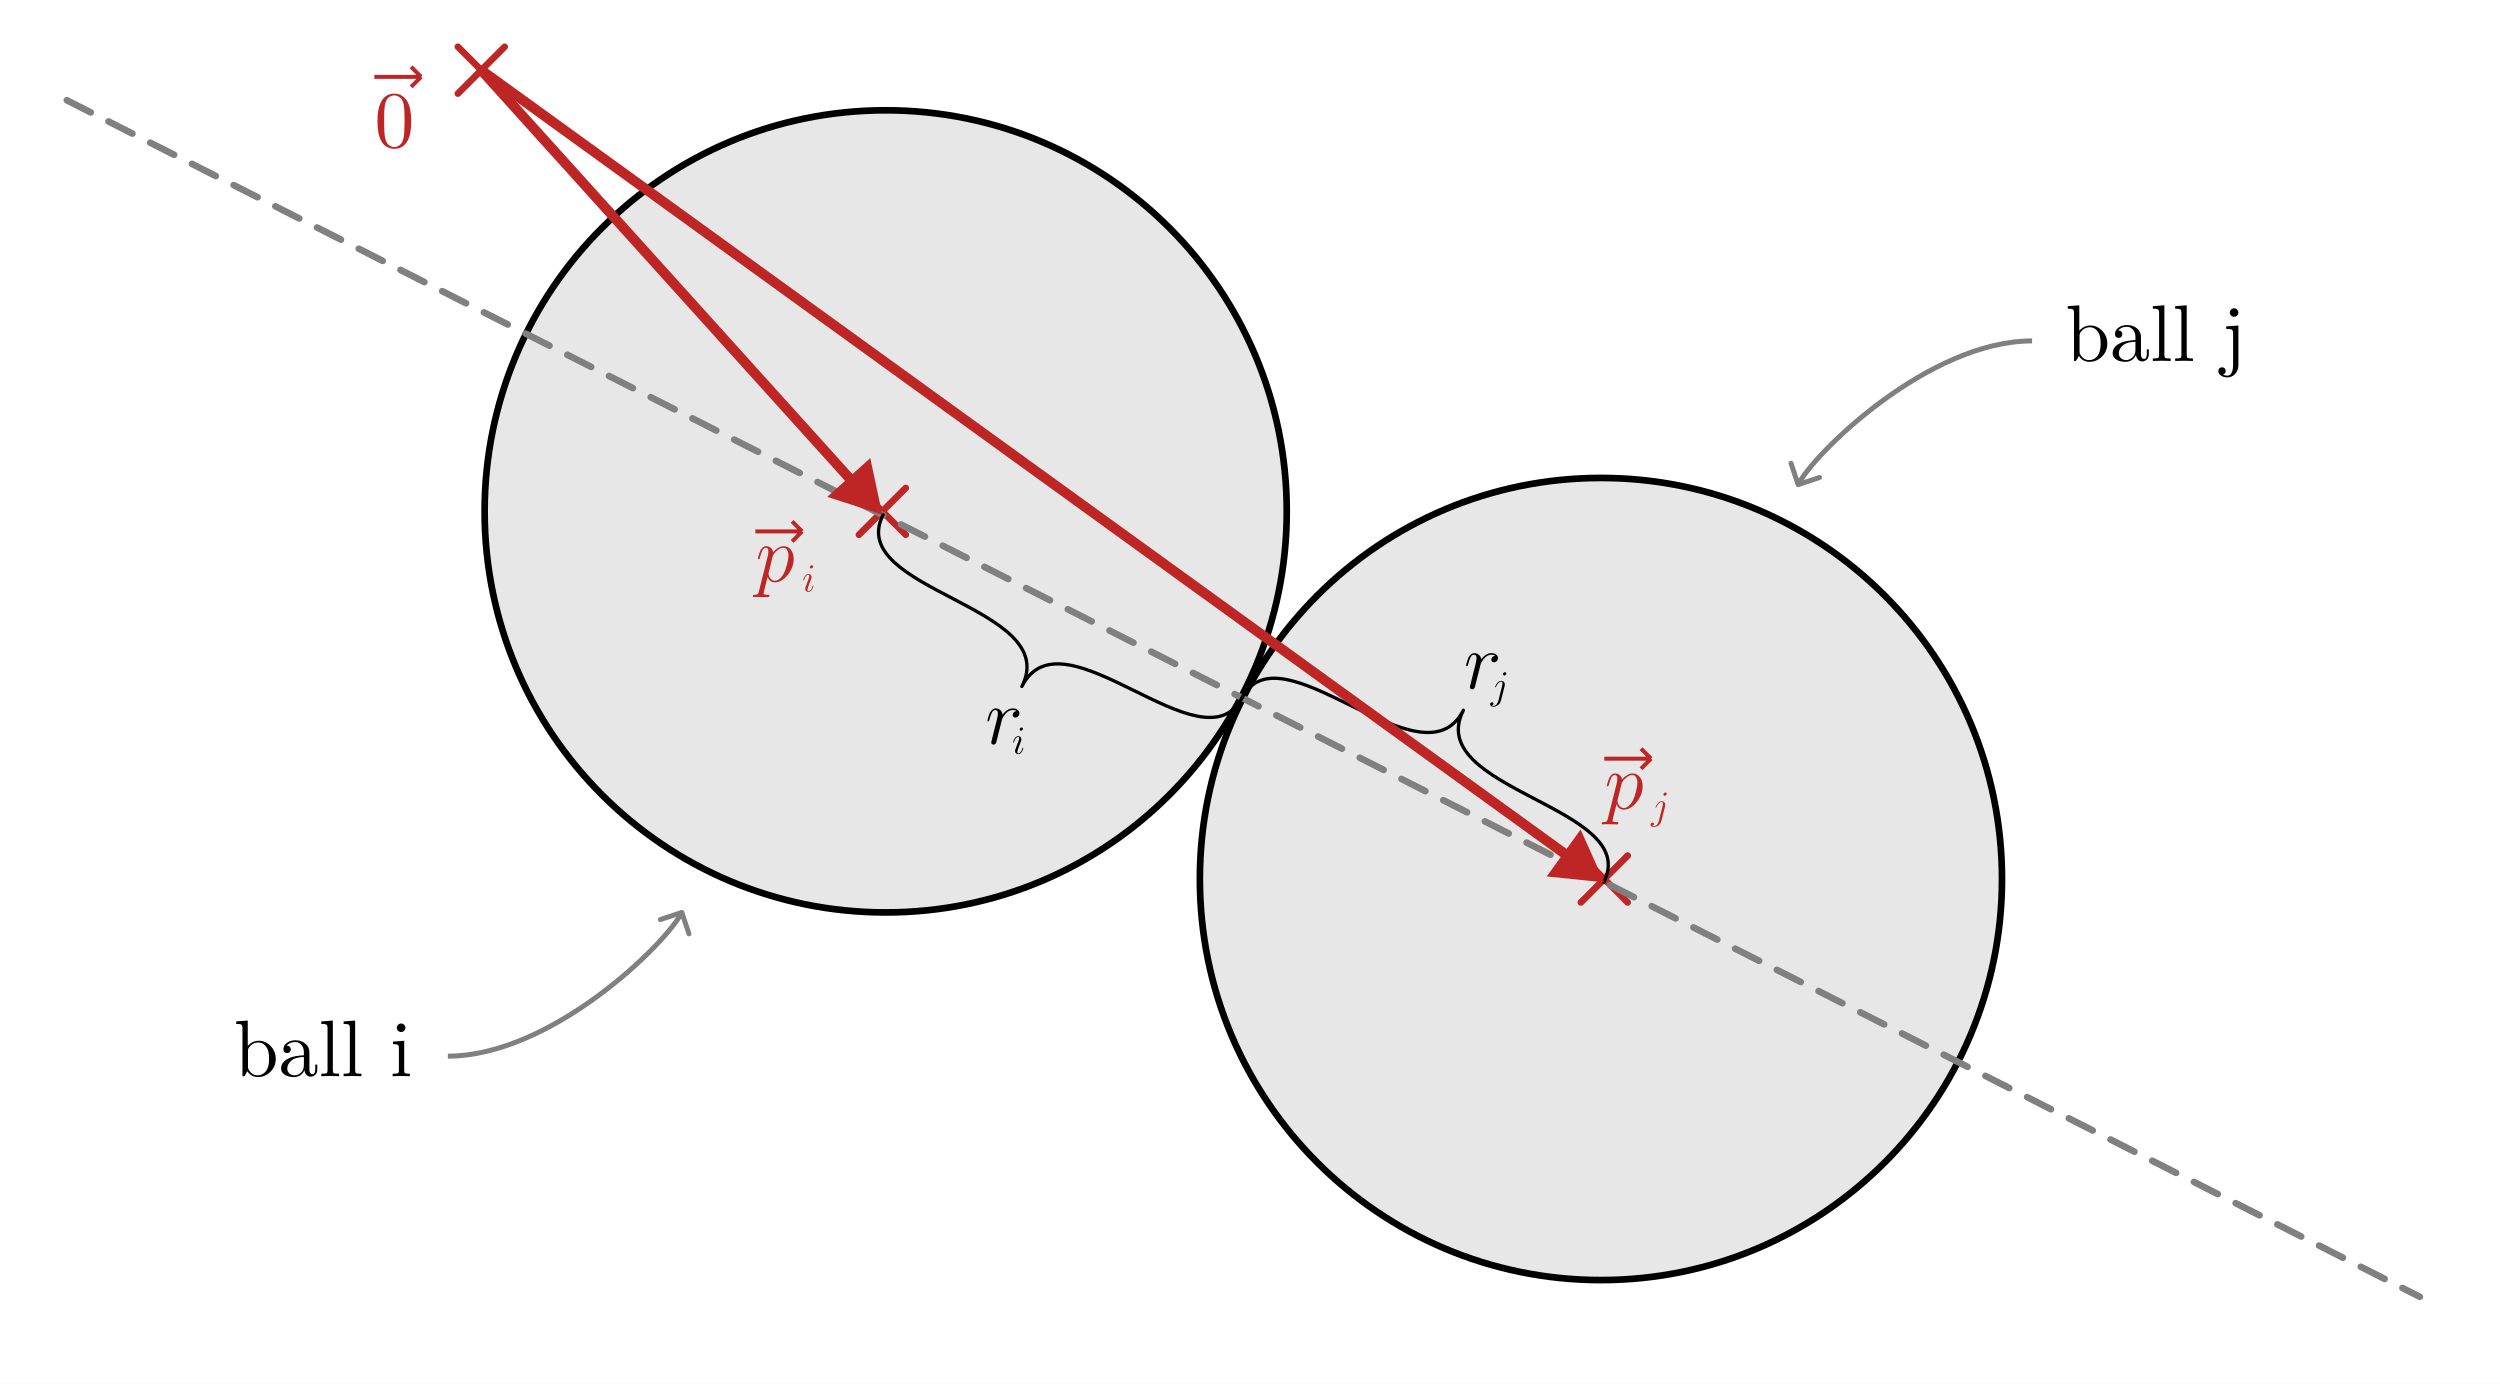
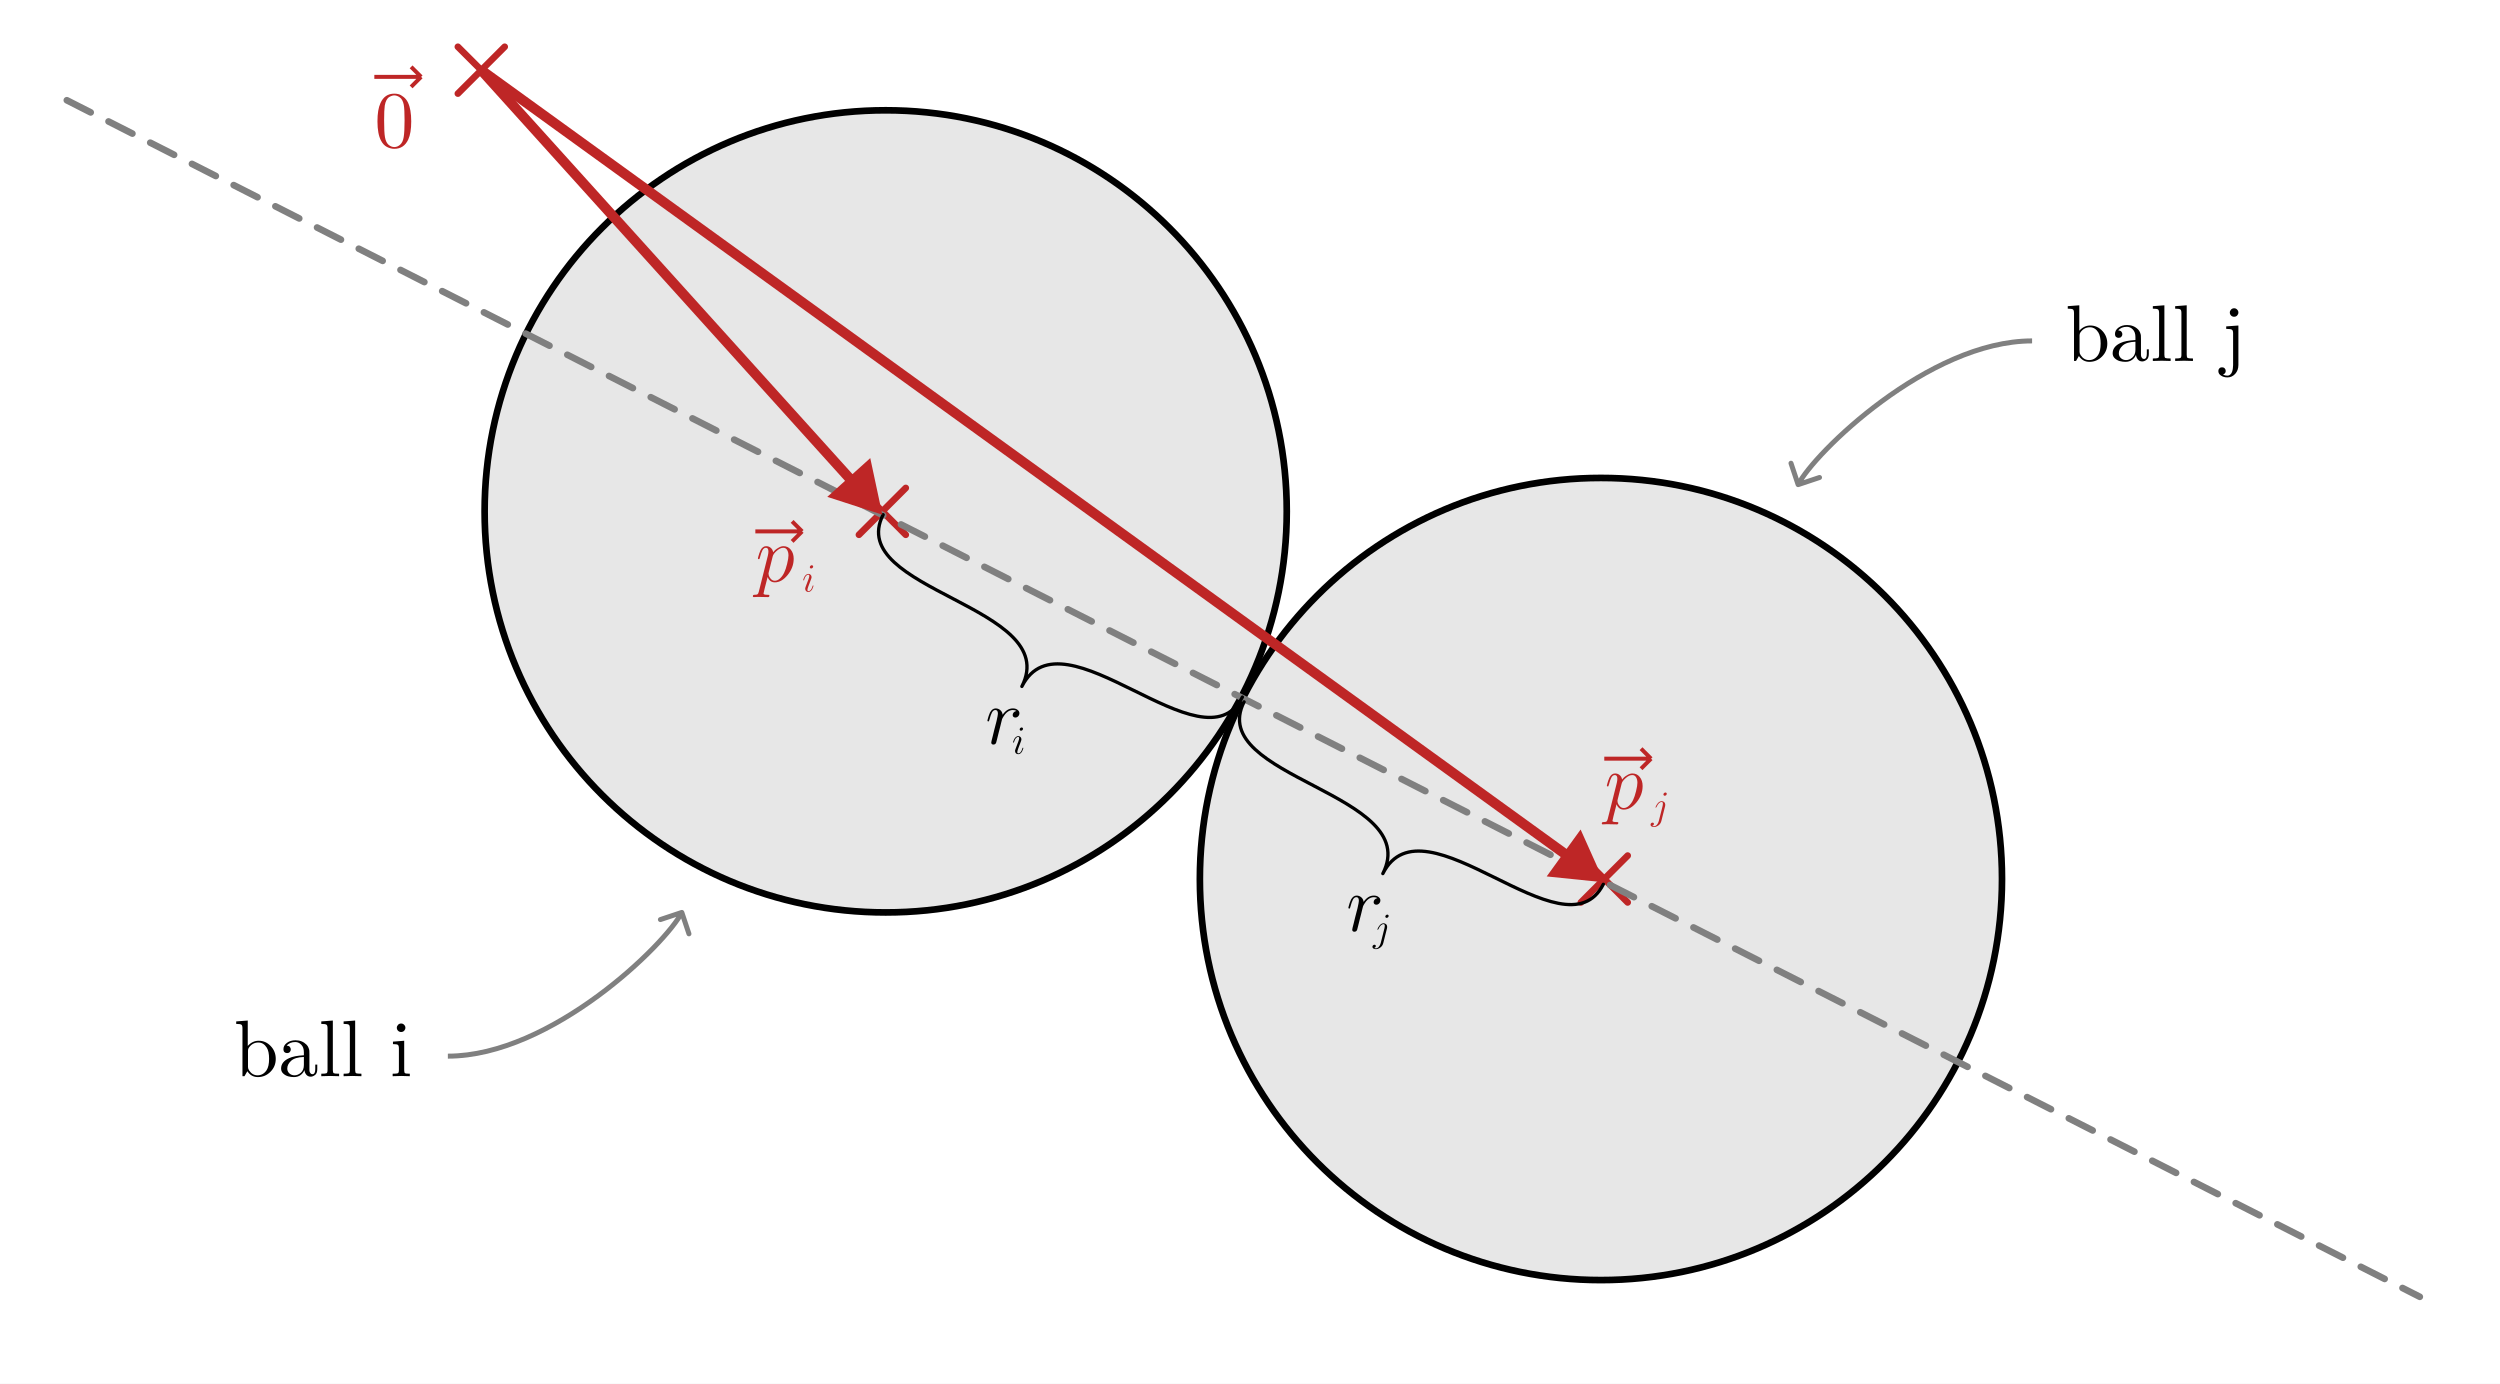
<svg xmlns="http://www.w3.org/2000/svg" width="374" height="207" viewBox="0 0 374 207" fill="none">
  <rect width="374" height="207" fill="white" />
  <circle cx="132.5" cy="76.5" r="60" fill="#E7E7E7" stroke="black" />
  <circle cx="239.5" cy="131.5" r="60" fill="#E7E7E7" stroke="black" />
  <path d="M128.5 73L135.5 80M128.5 80L135.5 73" stroke="#BE2626" stroke-linecap="round" />
  <path d="M236.5 128L243.5 135M236.5 135L243.5 128" stroke="#BE2626" stroke-linecap="round" />
  <path d="M10 15L362 194" stroke="#808080" stroke-linecap="round" stroke-dasharray="4 3" />
-   <path d="M185.764 104.479C191.502 93.174 212.844 118.225 218.92 106.254C212.844 118.225 245.662 120.665 239.924 131.97" stroke="black" stroke-width="0.5" stroke-linecap="round" stroke-linejoin="round" />
  <path d="M185.861 104.28C180.085 115.66 158.988 90.64 152.873 102.689C158.988 90.64 126.34 88.379 132.116 77" stroke="black" stroke-width="0.5" stroke-linecap="round" stroke-linejoin="round" />
+   <path d="M239.861 132.28C234.085 143.66 212.988 118.64 206.873 130.689C212.988 118.64 180.34 116.379 186.116 105" stroke="black" stroke-width="0.5" stroke-linecap="round" stroke-linejoin="round" />
  <path d="M152.06 106.361C151.924 106.265 151.744 106.217 151.52 106.217C151.184 106.217 150.868 106.353 150.572 106.625C150.444 106.737 150.308 106.905 150.164 107.129C150.02 107.353 149.936 107.505 149.912 107.585C149.872 107.769 149.828 107.941 149.78 108.101C149.756 108.189 149.724 108.321 149.684 108.497C149.644 108.665 149.612 108.793 149.588 108.881C149.572 108.945 149.516 109.161 149.42 109.529C149.332 109.889 149.248 110.229 149.168 110.549C149.088 110.861 149.044 111.033 149.036 111.065C148.972 111.281 148.828 111.389 148.604 111.389C148.516 111.389 148.44 111.361 148.376 111.305C148.32 111.249 148.292 111.177 148.292 111.089C148.292 111.001 148.364 110.689 148.508 110.153C148.596 109.825 148.676 109.497 148.748 109.169L149.084 107.873C149.22 107.273 149.288 106.905 149.288 106.769C149.288 106.401 149.164 106.217 148.916 106.217C148.7 106.217 148.524 106.345 148.388 106.601C148.26 106.849 148.14 107.193 148.028 107.633C147.996 107.769 147.968 107.853 147.944 107.885C147.928 107.909 147.896 107.921 147.848 107.921C147.76 107.921 147.716 107.885 147.716 107.813C147.716 107.789 147.732 107.713 147.764 107.585C147.804 107.449 147.852 107.285 147.908 107.093C147.972 106.893 148.036 106.729 148.1 106.601C148.324 106.185 148.608 105.977 148.952 105.977C149.208 105.977 149.436 106.061 149.636 106.229C149.836 106.389 149.956 106.621 149.996 106.925C150.428 106.293 150.94 105.977 151.532 105.977C151.82 105.977 152.052 106.049 152.228 106.193C152.412 106.329 152.504 106.497 152.504 106.697C152.504 106.873 152.444 107.025 152.324 107.153C152.204 107.281 152.06 107.345 151.892 107.345C151.788 107.345 151.696 107.313 151.616 107.249C151.536 107.185 151.496 107.089 151.496 106.961C151.496 106.825 151.544 106.701 151.64 106.589C151.744 106.469 151.884 106.393 152.06 106.361Z" fill="black" />
  <path d="M153.093 111.911C153.093 111.931 153.077 111.985 153.045 112.073C153.017 112.161 152.975 112.265 152.919 112.385C152.863 112.501 152.781 112.605 152.673 112.697C152.569 112.785 152.453 112.829 152.325 112.829C152.185 112.829 152.071 112.783 151.983 112.691C151.895 112.599 151.851 112.483 151.851 112.343C151.851 112.271 151.875 112.171 151.923 112.043L152.343 110.927C152.427 110.695 152.469 110.533 152.469 110.441C152.469 110.309 152.417 110.243 152.313 110.243C152.193 110.243 152.079 110.307 151.971 110.435C151.863 110.559 151.775 110.743 151.707 110.987C151.695 111.035 151.683 111.065 151.671 111.077C151.663 111.089 151.647 111.095 151.623 111.095C151.579 111.095 151.557 111.077 151.557 111.041C151.557 111.017 151.571 110.961 151.599 110.873C151.631 110.785 151.675 110.683 151.731 110.567C151.791 110.451 151.873 110.349 151.977 110.261C152.085 110.169 152.203 110.123 152.331 110.123C152.471 110.123 152.585 110.171 152.673 110.267C152.761 110.359 152.805 110.471 152.805 110.603C152.805 110.675 152.785 110.765 152.745 110.873L152.325 111.989C152.233 112.241 152.187 112.415 152.187 112.511C152.187 112.643 152.239 112.709 152.343 112.709C152.455 112.709 152.565 112.651 152.673 112.535C152.781 112.415 152.871 112.229 152.943 111.977C152.955 111.937 152.963 111.911 152.967 111.899C152.975 111.887 152.983 111.877 152.991 111.869C152.999 111.861 153.013 111.857 153.033 111.857C153.073 111.857 153.093 111.875 153.093 111.911ZM153.045 109.025C153.045 109.093 153.015 109.159 152.955 109.223C152.895 109.283 152.825 109.313 152.745 109.313C152.697 109.313 152.651 109.297 152.607 109.265C152.567 109.233 152.547 109.183 152.547 109.115C152.547 109.039 152.577 108.973 152.637 108.917C152.701 108.857 152.769 108.827 152.841 108.827C152.901 108.827 152.949 108.849 152.985 108.893C153.025 108.933 153.045 108.977 153.045 109.025Z" fill="black" />
-   <path d="M223.664 98.092C223.528 97.996 223.348 97.948 223.124 97.948C222.788 97.948 222.472 98.084 222.176 98.356C222.048 98.468 221.912 98.636 221.768 98.86C221.624 99.084 221.54 99.236 221.516 99.316C221.476 99.5 221.432 99.672 221.384 99.832C221.36 99.92 221.328 100.052 221.288 100.228C221.248 100.396 221.216 100.524 221.192 100.612C221.176 100.676 221.12 100.892 221.024 101.26C220.936 101.62 220.852 101.96 220.772 102.28C220.692 102.592 220.648 102.764 220.64 102.796C220.576 103.012 220.432 103.12 220.208 103.12C220.12 103.12 220.044 103.092 219.98 103.036C219.924 102.98 219.896 102.908 219.896 102.82C219.896 102.732 219.968 102.42 220.112 101.884C220.2 101.556 220.28 101.228 220.352 100.9L220.688 99.604C220.824 99.004 220.892 98.636 220.892 98.5C220.892 98.132 220.768 97.948 220.52 97.948C220.304 97.948 220.128 98.076 219.992 98.332C219.864 98.58 219.744 98.924 219.632 99.364C219.6 99.5 219.572 99.584 219.548 99.616C219.532 99.64 219.5 99.652 219.452 99.652C219.364 99.652 219.32 99.616 219.32 99.544C219.32 99.52 219.336 99.444 219.368 99.316C219.408 99.18 219.456 99.016 219.512 98.824C219.576 98.624 219.64 98.46 219.704 98.332C219.928 97.916 220.212 97.708 220.556 97.708C220.812 97.708 221.04 97.792 221.24 97.96C221.44 98.12 221.56 98.352 221.6 98.656C222.032 98.024 222.544 97.708 223.136 97.708C223.424 97.708 223.656 97.78 223.832 97.924C224.016 98.06 224.108 98.228 224.108 98.428C224.108 98.604 224.048 98.756 223.928 98.884C223.808 99.012 223.664 99.076 223.496 99.076C223.392 99.076 223.3 99.044 223.22 98.98C223.14 98.916 223.1 98.82 223.1 98.692C223.1 98.556 223.148 98.432 223.244 98.32C223.348 98.2 223.488 98.124 223.664 98.092Z" fill="black" />
-   <path d="M225.1 102.598L224.542 104.818C224.47 105.098 224.324 105.318 224.104 105.478C223.884 105.642 223.66 105.724 223.432 105.724C223.296 105.724 223.176 105.694 223.072 105.634C222.972 105.578 222.922 105.492 222.922 105.376C222.922 105.288 222.952 105.214 223.012 105.154C223.072 105.094 223.142 105.064 223.222 105.064C223.286 105.064 223.336 105.082 223.372 105.118C223.408 105.158 223.426 105.204 223.426 105.256C223.426 105.328 223.4 105.39 223.348 105.442C223.3 105.494 223.24 105.528 223.168 105.544C223.244 105.584 223.332 105.604 223.432 105.604C223.592 105.604 223.738 105.53 223.87 105.382C224.002 105.238 224.098 105.052 224.158 104.824L224.728 102.562C224.756 102.438 224.77 102.334 224.77 102.25C224.77 102.066 224.706 101.974 224.578 101.974C224.45 101.974 224.318 102.036 224.182 102.16C224.046 102.28 223.922 102.474 223.81 102.742C223.774 102.794 223.746 102.822 223.726 102.826C223.686 102.826 223.666 102.808 223.666 102.772C223.666 102.76 223.678 102.724 223.702 102.664C223.726 102.6 223.764 102.522 223.816 102.43C223.872 102.338 223.934 102.25 224.002 102.166C224.074 102.078 224.162 102.004 224.266 101.944C224.374 101.884 224.484 101.854 224.596 101.854C224.74 101.854 224.864 101.904 224.968 102.004C225.072 102.1 225.124 102.23 225.124 102.394C225.124 102.466 225.116 102.534 225.1 102.598ZM225.346 100.756C225.346 100.832 225.314 100.9 225.25 100.96C225.19 101.016 225.124 101.044 225.052 101.044C224.992 101.044 224.942 101.024 224.902 100.984C224.866 100.94 224.848 100.894 224.848 100.846C224.848 100.778 224.878 100.714 224.938 100.654C224.998 100.59 225.068 100.558 225.148 100.558C225.196 100.558 225.24 100.574 225.28 100.606C225.324 100.638 225.346 100.688 225.346 100.756Z" fill="black" />
+   <path d="M206.06 134.361C205.924 134.265 205.744 134.217 205.52 134.217C205.184 134.217 204.868 134.353 204.572 134.625C204.444 134.737 204.308 134.905 204.164 135.129C204.02 135.353 203.936 135.505 203.912 135.585C203.872 135.769 203.828 135.941 203.78 136.101C203.756 136.189 203.724 136.321 203.684 136.497C203.644 136.665 203.612 136.793 203.588 136.881C203.572 136.945 203.516 137.161 203.42 137.529C203.332 137.889 203.248 138.229 203.168 138.549C203.088 138.861 203.044 139.033 203.036 139.065C202.972 139.281 202.828 139.389 202.604 139.389C202.516 139.389 202.44 139.361 202.376 139.305C202.32 139.249 202.292 139.177 202.292 139.089C202.292 139.001 202.364 138.689 202.508 138.153C202.596 137.825 202.676 137.497 202.748 137.169L203.084 135.873C203.22 135.273 203.288 134.905 203.288 134.769C203.288 134.401 203.164 134.217 202.916 134.217C202.7 134.217 202.524 134.345 202.388 134.601C202.26 134.849 202.14 135.193 202.028 135.633C201.996 135.769 201.968 135.853 201.944 135.885C201.928 135.909 201.896 135.921 201.848 135.921C201.76 135.921 201.716 135.885 201.716 135.813C201.716 135.789 201.732 135.713 201.764 135.585C201.804 135.449 201.852 135.285 201.908 135.093C201.972 134.893 202.036 134.729 202.1 134.601C202.324 134.185 202.608 133.977 202.952 133.977C203.208 133.977 203.436 134.061 203.636 134.229C203.836 134.389 203.956 134.621 203.996 134.925C204.428 134.293 204.94 133.977 205.532 133.977C205.82 133.977 206.052 134.049 206.228 134.193C206.412 134.329 206.504 134.497 206.504 134.697C206.504 134.873 206.444 135.025 206.324 135.153C206.204 135.281 206.06 135.345 205.892 135.345C205.788 135.345 205.696 135.313 205.616 135.249C205.536 135.185 205.496 135.089 205.496 134.961C205.496 134.825 205.544 134.701 205.64 134.589C205.744 134.469 205.884 134.393 206.06 134.361Z" fill="black" />
+   <path d="M207.495 138.867L206.937 141.087C206.865 141.367 206.719 141.587 206.499 141.747C206.279 141.911 206.055 141.993 205.827 141.993C205.691 141.993 205.571 141.963 205.467 141.903C205.367 141.847 205.317 141.761 205.317 141.645C205.317 141.557 205.347 141.483 205.407 141.423C205.467 141.363 205.537 141.333 205.617 141.333C205.681 141.333 205.731 141.351 205.767 141.387C205.803 141.427 205.821 141.473 205.821 141.525C205.821 141.597 205.795 141.659 205.743 141.711C205.695 141.763 205.635 141.797 205.563 141.813C205.639 141.853 205.727 141.873 205.827 141.873C205.987 141.873 206.133 141.799 206.265 141.651C206.397 141.507 206.493 141.321 206.553 141.093L207.123 138.831C207.151 138.707 207.165 138.603 207.165 138.519C207.165 138.335 207.101 138.243 206.973 138.243C206.845 138.243 206.713 138.305 206.577 138.429C206.441 138.549 206.317 138.743 206.205 139.011C206.169 139.063 206.141 139.091 206.121 139.095C206.081 139.095 206.061 139.077 206.061 139.041C206.061 139.029 206.073 138.993 206.097 138.933C206.121 138.869 206.159 138.791 206.211 138.699C206.267 138.607 206.329 138.519 206.397 138.435C206.469 138.347 206.557 138.273 206.661 138.213C206.769 138.153 206.879 138.123 206.991 138.123C207.135 138.123 207.259 138.173 207.363 138.273C207.467 138.369 207.519 138.499 207.519 138.663C207.519 138.735 207.511 138.803 207.495 138.867ZM207.741 137.025C207.741 137.101 207.709 137.169 207.645 137.229C207.585 137.285 207.519 137.313 207.447 137.313C207.387 137.313 207.337 137.293 207.297 137.253C207.261 137.209 207.243 137.163 207.243 137.115C207.243 137.047 207.273 136.983 207.333 136.923C207.393 136.859 207.463 136.827 207.543 136.827C207.591 136.827 207.635 136.843 207.675 136.875C207.719 136.907 207.741 136.957 207.741 137.025Z" fill="black" />
  <path d="M68.5 7L75.5 14M68.5 14L75.5 7" stroke="#BE2626" stroke-linecap="round" />
  <path d="M132 77L130.191 68.531L123.761 74.332L132 77ZM71.443 11.002L126.921 72.491L128.035 71.486L72.557 9.998L71.443 11.002Z" fill="#BE2626" />
  <path d="M240 132L236.46 124.096L231.385 131.114L240 132ZM71.561 11.108L234.091 128.652L234.97 127.437L72.439 9.892L71.561 11.108Z" fill="#BE2626" />
  <path d="M113.516 88.524L114.872 83.124C114.928 82.876 114.956 82.668 114.956 82.5C114.956 82.132 114.832 81.948 114.584 81.948C114.368 81.948 114.192 82.076 114.056 82.332C113.928 82.58 113.808 82.924 113.696 83.364C113.664 83.5 113.636 83.584 113.612 83.616C113.596 83.64 113.564 83.652 113.516 83.652C113.428 83.652 113.384 83.616 113.384 83.544C113.384 83.52 113.4 83.444 113.432 83.316C113.464 83.18 113.512 83.016 113.576 82.824C113.64 82.624 113.704 82.46 113.768 82.332C113.976 81.916 114.26 81.708 114.62 81.708C114.876 81.708 115.1 81.788 115.292 81.948C115.492 82.108 115.616 82.332 115.664 82.62C115.744 82.516 115.84 82.408 115.952 82.296C116.072 82.184 116.252 82.06 116.492 81.924C116.74 81.78 116.98 81.708 117.212 81.708C117.66 81.708 118.024 81.884 118.304 82.236C118.592 82.588 118.736 83.04 118.736 83.592C118.736 84.464 118.436 85.272 117.836 86.016C117.236 86.752 116.596 87.12 115.916 87.12C115.404 87.12 115.044 86.852 114.836 86.316C114.428 87.876 114.224 88.704 114.224 88.8C114.224 88.92 114.42 88.98 114.812 88.98C114.932 88.98 115.008 88.984 115.04 88.992C115.08 89.008 115.1 89.048 115.1 89.112C115.1 89.256 115.028 89.328 114.884 89.328C114.804 89.328 114.616 89.324 114.32 89.316C114.032 89.308 113.848 89.304 113.768 89.304H113.252C113.196 89.304 113.116 89.308 113.012 89.316C112.908 89.324 112.828 89.328 112.772 89.328C112.676 89.328 112.628 89.288 112.628 89.208C112.628 89.104 112.652 89.04 112.7 89.016C112.74 88.992 112.804 88.98 112.892 88.98C113.124 88.98 113.272 88.952 113.336 88.896C113.408 88.84 113.468 88.716 113.516 88.524ZM115.592 83.256L115.004 85.608C114.98 85.728 114.968 85.792 114.968 85.8C114.968 85.864 114.984 85.968 115.016 86.112C115.056 86.256 115.156 86.42 115.316 86.604C115.476 86.788 115.676 86.88 115.916 86.88C116.18 86.88 116.44 86.764 116.696 86.532C116.952 86.292 117.16 86 117.32 85.656C117.472 85.344 117.616 84.912 117.752 84.36C117.888 83.808 117.956 83.388 117.956 83.1C117.956 82.764 117.888 82.488 117.752 82.272C117.624 82.056 117.436 81.948 117.188 81.948C116.868 81.948 116.54 82.1 116.204 82.404C115.86 82.7 115.656 82.984 115.592 83.256Z" fill="#BE2626" />
  <path d="M121.698 87.642C121.698 87.662 121.682 87.716 121.65 87.804C121.622 87.892 121.58 87.996 121.524 88.116C121.468 88.232 121.386 88.336 121.278 88.428C121.174 88.516 121.058 88.56 120.93 88.56C120.79 88.56 120.676 88.514 120.588 88.422C120.5 88.33 120.456 88.214 120.456 88.074C120.456 88.002 120.48 87.902 120.528 87.774L120.948 86.658C121.032 86.426 121.074 86.264 121.074 86.172C121.074 86.04 121.022 85.974 120.918 85.974C120.798 85.974 120.684 86.038 120.576 86.166C120.468 86.29 120.38 86.474 120.312 86.718C120.3 86.766 120.288 86.796 120.276 86.808C120.268 86.82 120.252 86.826 120.228 86.826C120.184 86.826 120.162 86.808 120.162 86.772C120.162 86.748 120.176 86.692 120.204 86.604C120.236 86.516 120.28 86.414 120.336 86.298C120.396 86.182 120.478 86.08 120.582 85.992C120.69 85.9 120.808 85.854 120.936 85.854C121.076 85.854 121.19 85.902 121.278 85.998C121.366 86.09 121.41 86.202 121.41 86.334C121.41 86.406 121.39 86.496 121.35 86.604L120.93 87.72C120.838 87.972 120.792 88.146 120.792 88.242C120.792 88.374 120.844 88.44 120.948 88.44C121.06 88.44 121.17 88.382 121.278 88.266C121.386 88.146 121.476 87.96 121.548 87.708C121.56 87.668 121.568 87.642 121.572 87.63C121.58 87.618 121.588 87.608 121.596 87.6C121.604 87.592 121.618 87.588 121.638 87.588C121.678 87.588 121.698 87.606 121.698 87.642ZM121.65 84.756C121.65 84.824 121.62 84.89 121.56 84.954C121.5 85.014 121.43 85.044 121.35 85.044C121.302 85.044 121.256 85.028 121.212 84.996C121.172 84.964 121.152 84.914 121.152 84.846C121.152 84.77 121.182 84.704 121.242 84.648C121.306 84.588 121.374 84.558 121.446 84.558C121.506 84.558 121.554 84.58 121.59 84.624C121.63 84.664 121.65 84.708 121.65 84.756Z" fill="#BE2626" />
  <path d="M113 79.5H120M120 79.5L118.5 78M120 79.5L118.5 81" stroke="#BE2626" stroke-width="0.6" />
  <path d="M240.516 122.524L241.872 117.124C241.928 116.876 241.956 116.668 241.956 116.5C241.956 116.132 241.832 115.948 241.584 115.948C241.368 115.948 241.192 116.076 241.056 116.332C240.928 116.58 240.808 116.924 240.696 117.364C240.664 117.5 240.636 117.584 240.612 117.616C240.596 117.64 240.564 117.652 240.516 117.652C240.428 117.652 240.384 117.616 240.384 117.544C240.384 117.52 240.4 117.444 240.432 117.316C240.464 117.18 240.512 117.016 240.576 116.824C240.64 116.624 240.704 116.46 240.768 116.332C240.976 115.916 241.26 115.708 241.62 115.708C241.876 115.708 242.1 115.788 242.292 115.948C242.492 116.108 242.616 116.332 242.664 116.62C242.744 116.516 242.84 116.408 242.952 116.296C243.072 116.184 243.252 116.06 243.492 115.924C243.74 115.78 243.98 115.708 244.212 115.708C244.66 115.708 245.024 115.884 245.304 116.236C245.592 116.588 245.736 117.04 245.736 117.592C245.736 118.464 245.436 119.272 244.836 120.016C244.236 120.752 243.596 121.12 242.916 121.12C242.404 121.12 242.044 120.852 241.836 120.316C241.428 121.876 241.224 122.704 241.224 122.8C241.224 122.92 241.42 122.98 241.812 122.98C241.932 122.98 242.008 122.984 242.04 122.992C242.08 123.008 242.1 123.048 242.1 123.112C242.1 123.256 242.028 123.328 241.884 123.328C241.804 123.328 241.616 123.324 241.32 123.316C241.032 123.308 240.848 123.304 240.768 123.304H240.252C240.196 123.304 240.116 123.308 240.012 123.316C239.908 123.324 239.828 123.328 239.772 123.328C239.676 123.328 239.628 123.288 239.628 123.208C239.628 123.104 239.652 123.04 239.7 123.016C239.74 122.992 239.804 122.98 239.892 122.98C240.124 122.98 240.272 122.952 240.336 122.896C240.408 122.84 240.468 122.716 240.516 122.524ZM242.592 117.256L242.004 119.608C241.98 119.728 241.968 119.792 241.968 119.8C241.968 119.864 241.984 119.968 242.016 120.112C242.056 120.256 242.156 120.42 242.316 120.604C242.476 120.788 242.676 120.88 242.916 120.88C243.18 120.88 243.44 120.764 243.696 120.532C243.952 120.292 244.16 120 244.32 119.656C244.472 119.344 244.616 118.912 244.752 118.36C244.888 117.808 244.956 117.388 244.956 117.1C244.956 116.764 244.888 116.488 244.752 116.272C244.624 116.056 244.436 115.948 244.188 115.948C243.868 115.948 243.54 116.1 243.204 116.404C242.86 116.7 242.656 116.984 242.592 117.256Z" fill="#BE2626" />
  <path d="M249.1 120.598L248.542 122.818C248.47 123.098 248.324 123.318 248.104 123.478C247.884 123.642 247.66 123.724 247.432 123.724C247.296 123.724 247.176 123.694 247.072 123.634C246.972 123.578 246.922 123.492 246.922 123.376C246.922 123.288 246.952 123.214 247.012 123.154C247.072 123.094 247.142 123.064 247.222 123.064C247.286 123.064 247.336 123.082 247.372 123.118C247.408 123.158 247.426 123.204 247.426 123.256C247.426 123.328 247.4 123.39 247.348 123.442C247.3 123.494 247.24 123.528 247.168 123.544C247.244 123.584 247.332 123.604 247.432 123.604C247.592 123.604 247.738 123.53 247.87 123.382C248.002 123.238 248.098 123.052 248.158 122.824L248.728 120.562C248.756 120.438 248.77 120.334 248.77 120.25C248.77 120.066 248.706 119.974 248.578 119.974C248.45 119.974 248.318 120.036 248.182 120.16C248.046 120.28 247.922 120.474 247.81 120.742C247.774 120.794 247.746 120.822 247.726 120.826C247.686 120.826 247.666 120.808 247.666 120.772C247.666 120.76 247.678 120.724 247.702 120.664C247.726 120.6 247.764 120.522 247.816 120.43C247.872 120.338 247.934 120.25 248.002 120.166C248.074 120.078 248.162 120.004 248.266 119.944C248.374 119.884 248.484 119.854 248.596 119.854C248.74 119.854 248.864 119.904 248.968 120.004C249.072 120.1 249.124 120.23 249.124 120.394C249.124 120.466 249.116 120.534 249.1 120.598ZM249.346 118.756C249.346 118.832 249.314 118.9 249.25 118.96C249.19 119.016 249.124 119.044 249.052 119.044C248.992 119.044 248.942 119.024 248.902 118.984C248.866 118.94 248.848 118.894 248.848 118.846C248.848 118.778 248.878 118.714 248.938 118.654C248.998 118.59 249.068 118.558 249.148 118.558C249.196 118.558 249.24 118.574 249.28 118.606C249.324 118.638 249.346 118.688 249.346 118.756Z" fill="#BE2626" />
  <path d="M240 113.5H247M247 113.5L245.5 112M247 113.5L245.5 115" stroke="#BE2626" stroke-width="0.6" />
  <path d="M61.52 18.16C61.52 19.328 61.372 20.232 61.076 20.872C60.644 21.8 59.948 22.264 58.988 22.264C58.628 22.264 58.264 22.172 57.896 21.988C57.536 21.804 57.24 21.492 57.008 21.052C56.648 20.388 56.468 19.424 56.468 18.16C56.468 16.984 56.616 16.076 56.912 15.436C57.328 14.484 58.024 14.008 59 14.008C59.208 14.008 59.42 14.036 59.636 14.092C59.852 14.148 60.096 14.284 60.368 14.5C60.648 14.716 60.872 15 61.04 15.352C61.36 16.032 61.52 16.968 61.52 18.16ZM60.524 18.016C60.524 16.904 60.484 16.124 60.404 15.676C60.3 15.156 60.108 14.792 59.828 14.584C59.548 14.376 59.268 14.272 58.988 14.272C58.884 14.272 58.776 14.288 58.664 14.32C58.552 14.352 58.416 14.412 58.256 14.5C58.096 14.588 57.952 14.744 57.824 14.968C57.704 15.192 57.616 15.472 57.56 15.808C57.496 16.24 57.464 16.976 57.464 18.016C57.464 19.224 57.508 20.068 57.596 20.548C57.692 21.068 57.872 21.44 58.136 21.664C58.408 21.888 58.692 22 58.988 22C59.308 22 59.6 21.88 59.864 21.64C60.136 21.4 60.312 21.02 60.392 20.5C60.48 19.988 60.524 19.16 60.524 18.016Z" fill="#BE2626" />
  <path d="M56 11.5H63M63 11.5L61.5 10M63 11.5L61.5 13" stroke="#BE2626" stroke-width="0.6" />
  <path d="M41.252 158.408C41.252 159.168 40.988 159.812 40.46 160.34C39.932 160.868 39.304 161.132 38.576 161.132C37.912 161.132 37.388 160.84 37.004 160.256L36.572 161H36.272V153.848C36.272 153.552 36.22 153.368 36.116 153.296C36.012 153.216 35.752 153.176 35.336 153.176V152.804L37.064 152.672V156.476C37.528 155.956 38.076 155.696 38.708 155.696C39.396 155.696 39.992 155.96 40.496 156.488C41 157.016 41.252 157.656 41.252 158.408ZM40.256 158.396C40.256 157.652 40.14 157.096 39.908 156.728C39.588 156.216 39.168 155.96 38.648 155.96C38.064 155.96 37.592 156.216 37.232 156.728C37.144 156.856 37.1 157 37.1 157.16V159.632C37.1 159.8 37.156 159.968 37.268 160.136C37.588 160.624 38.008 160.868 38.528 160.868C39.088 160.868 39.54 160.612 39.884 160.1C40.132 159.716 40.256 159.148 40.256 158.396ZM47.464 159.932C47.464 160.356 47.352 160.652 47.128 160.82C46.904 160.988 46.688 161.072 46.48 161.072C46.216 161.072 46 160.976 45.832 160.784C45.664 160.584 45.568 160.352 45.544 160.088C45.424 160.392 45.224 160.644 44.944 160.844C44.672 161.036 44.348 161.132 43.972 161.132C43.684 161.132 43.404 161.096 43.132 161.024C42.86 160.952 42.612 160.816 42.388 160.616C42.164 160.416 42.052 160.164 42.052 159.86C42.052 159.18 42.452 158.66 43.252 158.3C43.732 158.068 44.468 157.924 45.46 157.868V157.424C45.46 156.928 45.328 156.548 45.064 156.284C44.808 156.02 44.516 155.888 44.188 155.888C43.604 155.888 43.172 156.072 42.892 156.44C43.132 156.448 43.292 156.512 43.372 156.632C43.46 156.752 43.504 156.872 43.504 156.992C43.504 157.152 43.452 157.284 43.348 157.388C43.252 157.492 43.12 157.544 42.952 157.544C42.792 157.544 42.66 157.496 42.556 157.4C42.452 157.296 42.4 157.156 42.4 156.98C42.4 156.588 42.576 156.264 42.928 156.008C43.28 155.752 43.708 155.624 44.212 155.624C44.868 155.624 45.416 155.844 45.856 156.284C45.992 156.42 46.092 156.576 46.156 156.752C46.228 156.928 46.268 157.076 46.276 157.196C46.284 157.308 46.288 157.476 46.288 157.7V160.1C46.288 160.148 46.296 160.212 46.312 160.292C46.328 160.364 46.372 160.452 46.444 160.556C46.516 160.652 46.612 160.7 46.732 160.7C47.02 160.7 47.164 160.444 47.164 159.932V159.26H47.464V159.932ZM45.46 159.32V158.12C44.572 158.152 43.936 158.344 43.552 158.696C43.168 159.048 42.976 159.432 42.976 159.848C42.976 160.144 43.08 160.388 43.288 160.58C43.504 160.772 43.76 160.868 44.056 160.868C44.392 160.868 44.708 160.74 45.004 160.484C45.308 160.22 45.46 159.832 45.46 159.32ZM50.728 161L49.396 160.964L48.064 161V160.628C48.488 160.628 48.748 160.604 48.844 160.556C48.948 160.5 49 160.344 49 160.088V153.848C49 153.552 48.948 153.368 48.844 153.296C48.74 153.216 48.48 153.176 48.064 153.176V152.804L49.792 152.672V160.088C49.792 160.344 49.84 160.5 49.936 160.556C50.04 160.604 50.304 160.628 50.728 160.628V161ZM54.068 161L52.736 160.964L51.404 161V160.628C51.828 160.628 52.088 160.604 52.184 160.556C52.288 160.5 52.34 160.344 52.34 160.088V153.848C52.34 153.552 52.288 153.368 52.184 153.296C52.08 153.216 51.82 153.176 51.404 153.176V152.804L53.132 152.672V160.088C53.132 160.344 53.18 160.5 53.276 160.556C53.38 160.604 53.644 160.628 54.068 160.628V161ZM61.308 161C60.492 160.976 60.076 160.964 60.06 160.964L58.74 161V160.628C59.164 160.628 59.424 160.604 59.52 160.556C59.624 160.5 59.676 160.344 59.676 160.088V156.86C59.676 156.564 59.624 156.38 59.52 156.308C59.424 156.236 59.18 156.2 58.788 156.2V155.828L60.468 155.696V160.1C60.468 160.34 60.508 160.488 60.588 160.544C60.676 160.6 60.916 160.628 61.308 160.628V161ZM60.648 153.752C60.648 153.912 60.588 154.06 60.468 154.196C60.348 154.324 60.192 154.388 60 154.388C59.824 154.388 59.672 154.324 59.544 154.196C59.424 154.068 59.364 153.92 59.364 153.752C59.364 153.592 59.424 153.448 59.544 153.32C59.664 153.184 59.82 153.116 60.012 153.116C60.188 153.116 60.336 153.18 60.456 153.308C60.584 153.436 60.648 153.584 60.648 153.752Z" fill="black" />
  <path d="M315.252 51.408C315.252 52.168 314.988 52.812 314.46 53.34C313.932 53.868 313.304 54.132 312.576 54.132C311.912 54.132 311.388 53.84 311.004 53.256L310.572 54H310.272V46.848C310.272 46.552 310.22 46.368 310.116 46.296C310.012 46.216 309.752 46.176 309.336 46.176V45.804L311.064 45.672V49.476C311.528 48.956 312.076 48.696 312.708 48.696C313.396 48.696 313.992 48.96 314.496 49.488C315 50.016 315.252 50.656 315.252 51.408ZM314.256 51.396C314.256 50.652 314.14 50.096 313.908 49.728C313.588 49.216 313.168 48.96 312.648 48.96C312.064 48.96 311.592 49.216 311.232 49.728C311.144 49.856 311.1 50 311.1 50.16V52.632C311.1 52.8 311.156 52.968 311.268 53.136C311.588 53.624 312.008 53.868 312.528 53.868C313.088 53.868 313.54 53.612 313.884 53.1C314.132 52.716 314.256 52.148 314.256 51.396ZM321.464 52.932C321.464 53.356 321.352 53.652 321.128 53.82C320.904 53.988 320.688 54.072 320.48 54.072C320.216 54.072 320 53.976 319.832 53.784C319.664 53.584 319.568 53.352 319.544 53.088C319.424 53.392 319.224 53.644 318.944 53.844C318.672 54.036 318.348 54.132 317.972 54.132C317.684 54.132 317.404 54.096 317.132 54.024C316.86 53.952 316.612 53.816 316.388 53.616C316.164 53.416 316.052 53.164 316.052 52.86C316.052 52.18 316.452 51.66 317.252 51.3C317.732 51.068 318.468 50.924 319.46 50.868V50.424C319.46 49.928 319.328 49.548 319.064 49.284C318.808 49.02 318.516 48.888 318.188 48.888C317.604 48.888 317.172 49.072 316.892 49.44C317.132 49.448 317.292 49.512 317.372 49.632C317.46 49.752 317.504 49.872 317.504 49.992C317.504 50.152 317.452 50.284 317.348 50.388C317.252 50.492 317.12 50.544 316.952 50.544C316.792 50.544 316.66 50.496 316.556 50.4C316.452 50.296 316.4 50.156 316.4 49.98C316.4 49.588 316.576 49.264 316.928 49.008C317.28 48.752 317.708 48.624 318.212 48.624C318.868 48.624 319.416 48.844 319.856 49.284C319.992 49.42 320.092 49.576 320.156 49.752C320.228 49.928 320.268 50.076 320.276 50.196C320.284 50.308 320.288 50.476 320.288 50.7V53.1C320.288 53.148 320.296 53.212 320.312 53.292C320.328 53.364 320.372 53.452 320.444 53.556C320.516 53.652 320.612 53.7 320.732 53.7C321.02 53.7 321.164 53.444 321.164 52.932V52.26H321.464V52.932ZM319.46 52.32V51.12C318.572 51.152 317.936 51.344 317.552 51.696C317.168 52.048 316.976 52.432 316.976 52.848C316.976 53.144 317.08 53.388 317.288 53.58C317.504 53.772 317.76 53.868 318.056 53.868C318.392 53.868 318.708 53.74 319.004 53.484C319.308 53.22 319.46 52.832 319.46 52.32ZM324.728 54L323.396 53.964L322.064 54V53.628C322.488 53.628 322.748 53.604 322.844 53.556C322.948 53.5 323 53.344 323 53.088V46.848C323 46.552 322.948 46.368 322.844 46.296C322.74 46.216 322.48 46.176 322.064 46.176V45.804L323.792 45.672V53.088C323.792 53.344 323.84 53.5 323.936 53.556C324.04 53.604 324.304 53.628 324.728 53.628V54ZM328.068 54L326.736 53.964L325.404 54V53.628C325.828 53.628 326.088 53.604 326.184 53.556C326.288 53.5 326.34 53.344 326.34 53.088V46.848C326.34 46.552 326.288 46.368 326.184 46.296C326.08 46.216 325.82 46.176 325.404 46.176V45.804L327.132 45.672V53.088C327.132 53.344 327.18 53.5 327.276 53.556C327.38 53.604 327.644 53.628 328.068 53.628V54ZM334.864 54.6C334.864 55.136 334.704 55.58 334.384 55.932C334.064 56.284 333.676 56.46 333.22 56.46C332.852 56.46 332.536 56.372 332.272 56.196C332 56.028 331.864 55.796 331.864 55.5C331.864 55.34 331.916 55.208 332.02 55.104C332.116 55 332.248 54.948 332.416 54.948C332.584 54.948 332.716 55 332.812 55.104C332.916 55.208 332.968 55.34 332.968 55.5C332.968 55.644 332.924 55.76 332.836 55.848C332.756 55.944 332.66 56.008 332.548 56.04C332.756 56.144 332.972 56.196 333.196 56.196C333.38 56.196 333.532 56.14 333.652 56.028C333.78 55.924 333.872 55.78 333.928 55.596C333.984 55.42 334.02 55.256 334.036 55.104C334.06 54.952 334.072 54.792 334.072 54.624V49.872C334.072 49.576 334.012 49.392 333.892 49.32C333.78 49.24 333.496 49.2 333.04 49.2V48.828L334.864 48.696V54.6ZM334.864 46.752C334.864 46.912 334.804 47.06 334.684 47.196C334.564 47.324 334.408 47.388 334.216 47.388C334.04 47.388 333.888 47.324 333.76 47.196C333.64 47.068 333.58 46.92 333.58 46.752C333.58 46.592 333.64 46.448 333.76 46.32C333.88 46.184 334.036 46.116 334.228 46.116C334.404 46.116 334.552 46.18 334.672 46.308C334.8 46.436 334.864 46.584 334.864 46.752Z" fill="black" />
  <path d="M102.356 136.381C102.29 136.185 102.078 136.079 101.881 136.144L98.68 137.212C98.483 137.277 98.377 137.489 98.442 137.686C98.508 137.882 98.72 137.989 98.917 137.923L101.763 136.974L102.712 139.82C102.777 140.017 102.989 140.123 103.186 140.058C103.382 139.992 103.489 139.78 103.423 139.583L102.356 136.381ZM67 158.375C74.871 158.375 83.118 154.109 89.66 149.302C92.937 146.894 95.802 144.339 97.995 142.09C100.179 139.851 101.725 137.889 102.335 136.668L101.665 136.332C101.109 137.444 99.633 139.336 97.458 141.566C95.292 143.786 92.459 146.315 89.215 148.698C82.715 153.474 74.629 157.625 67 157.625V158.375Z" fill="#808080" />
  <path d="M268.644 72.619C268.71 72.815 268.922 72.921 269.119 72.856L272.32 71.788C272.517 71.723 272.623 71.511 272.558 71.314C272.492 71.118 272.28 71.011 272.083 71.077L269.237 72.026L268.288 69.18C268.223 68.983 268.011 68.877 267.814 68.942C267.618 69.008 267.511 69.22 267.577 69.417L268.644 72.619ZM304 50.625C296.129 50.625 287.882 54.891 281.34 59.698C278.063 62.106 275.199 64.662 273.005 66.91C270.821 69.149 269.275 71.111 268.665 72.332L269.335 72.668C269.891 71.556 271.367 69.664 273.542 67.434C275.708 65.213 278.541 62.685 281.785 60.302C288.285 55.526 296.371 51.375 304 51.375V50.625Z" fill="#808080" />
</svg>
